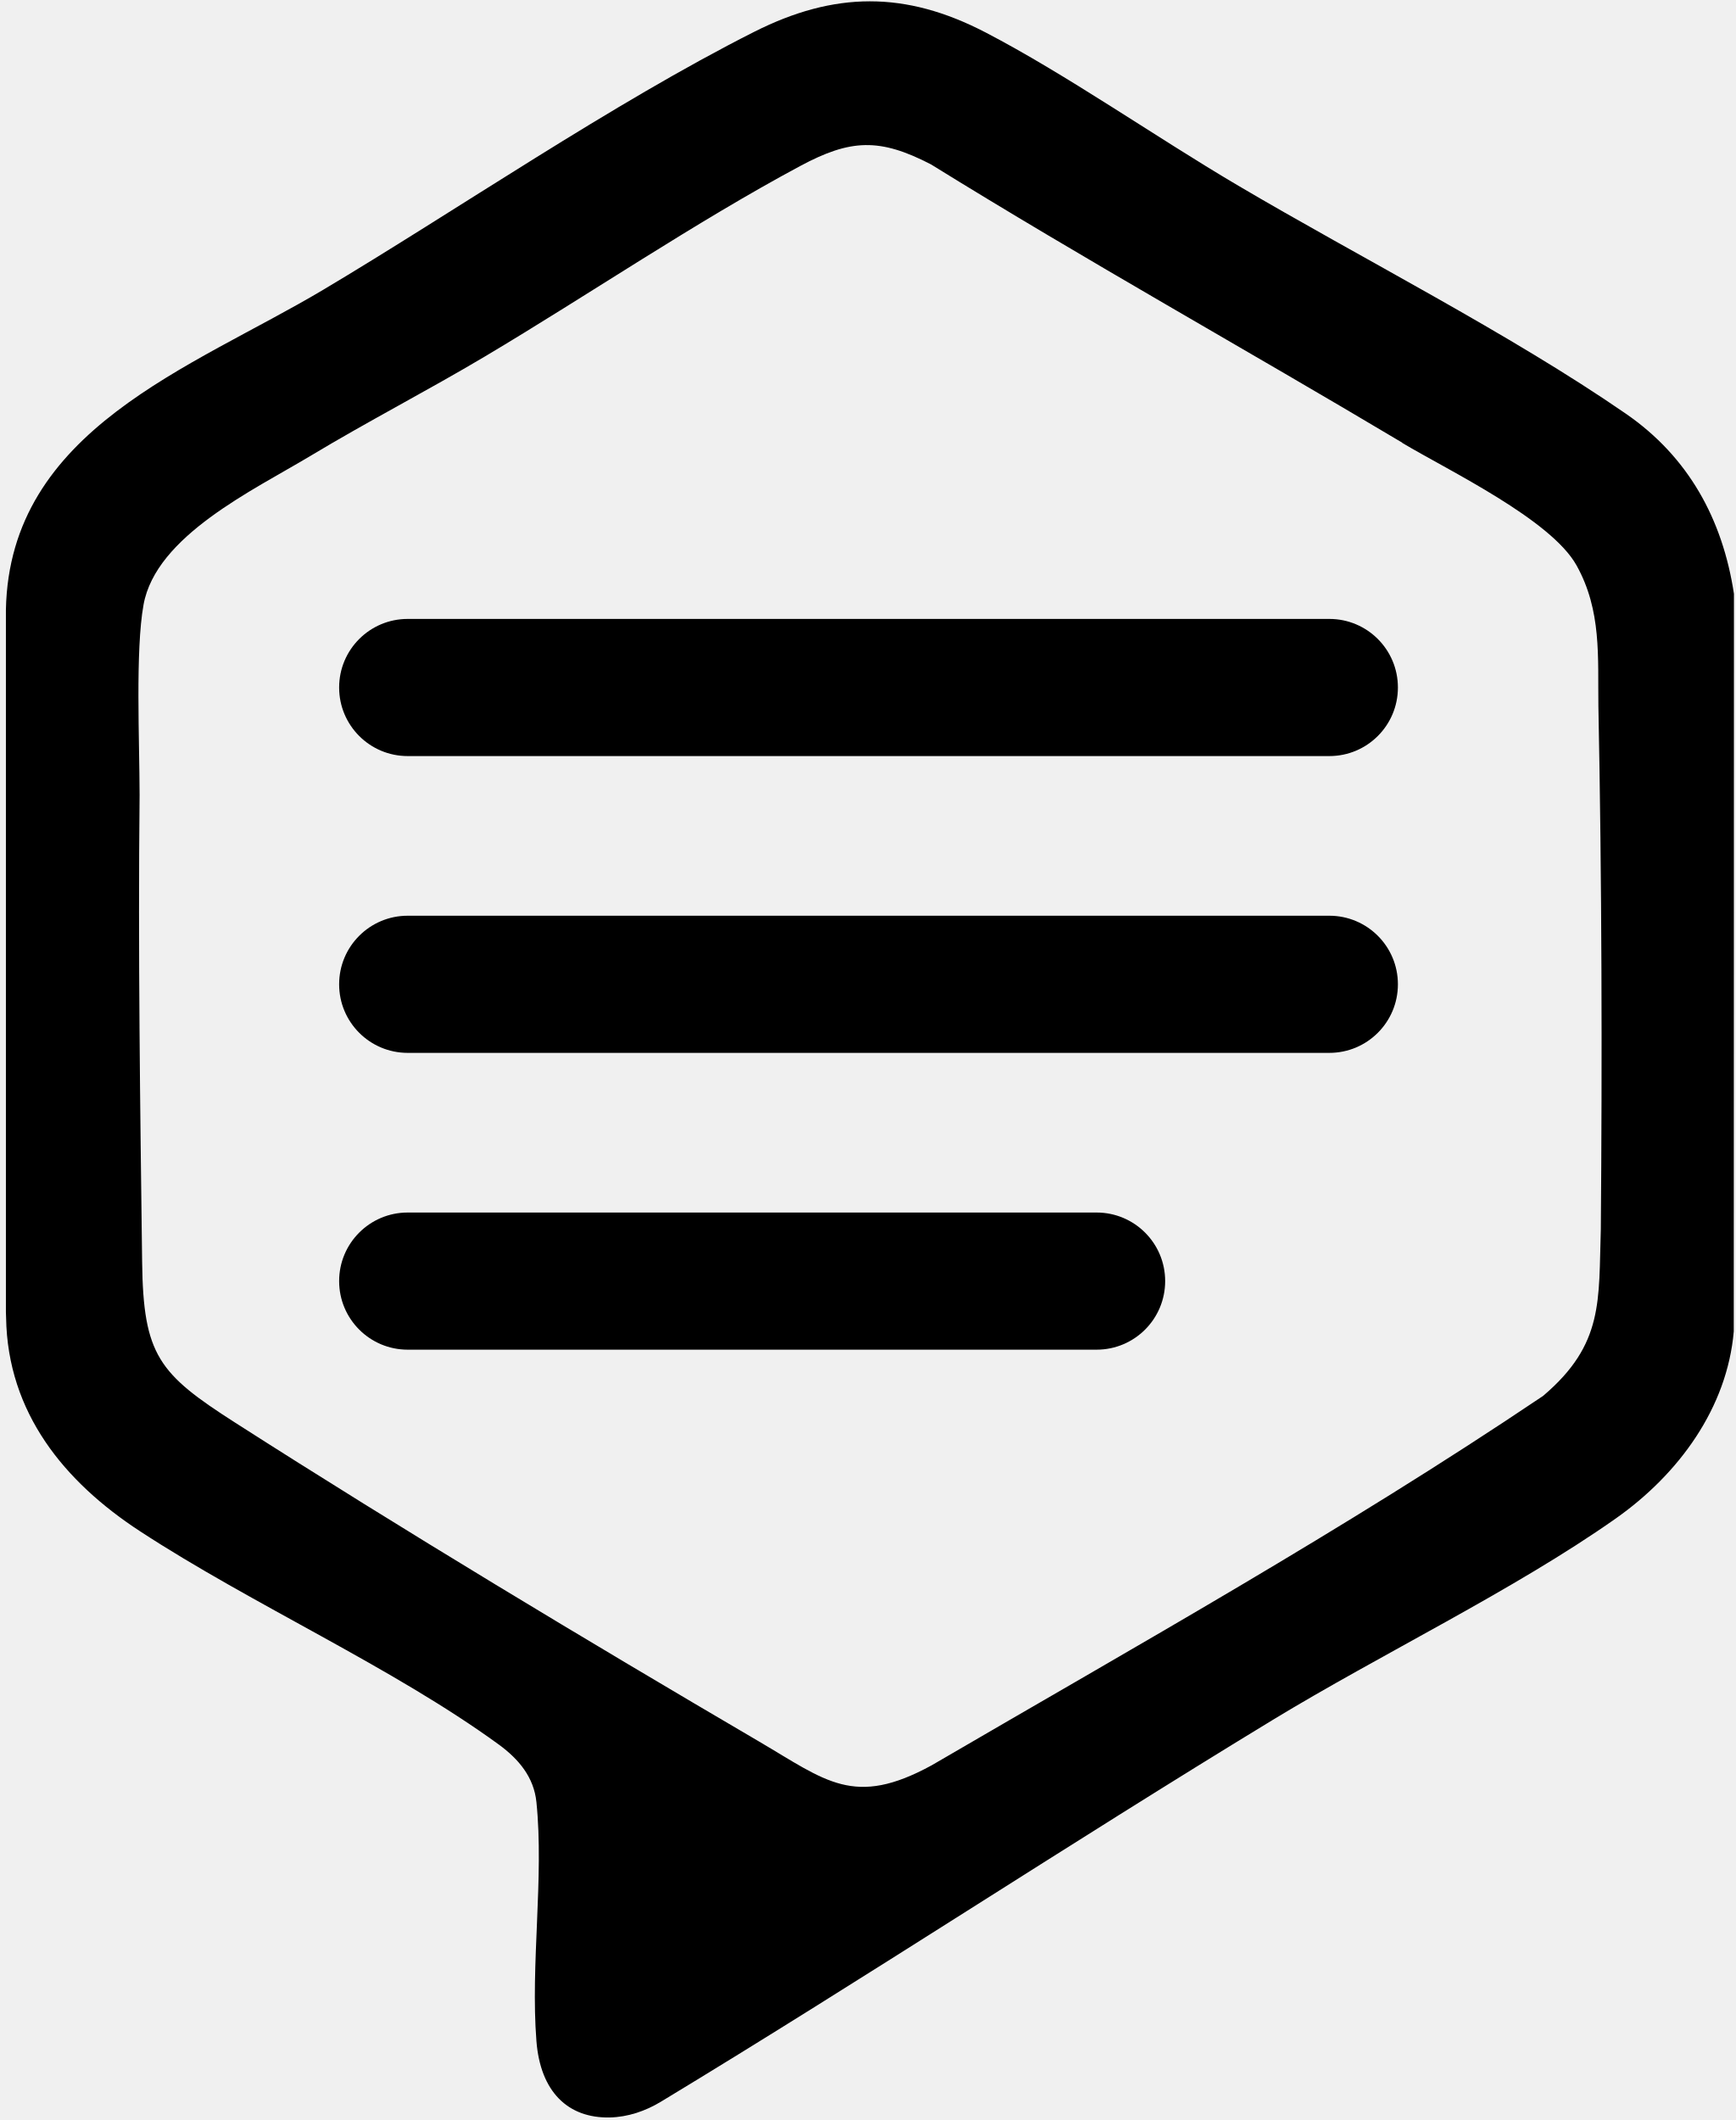
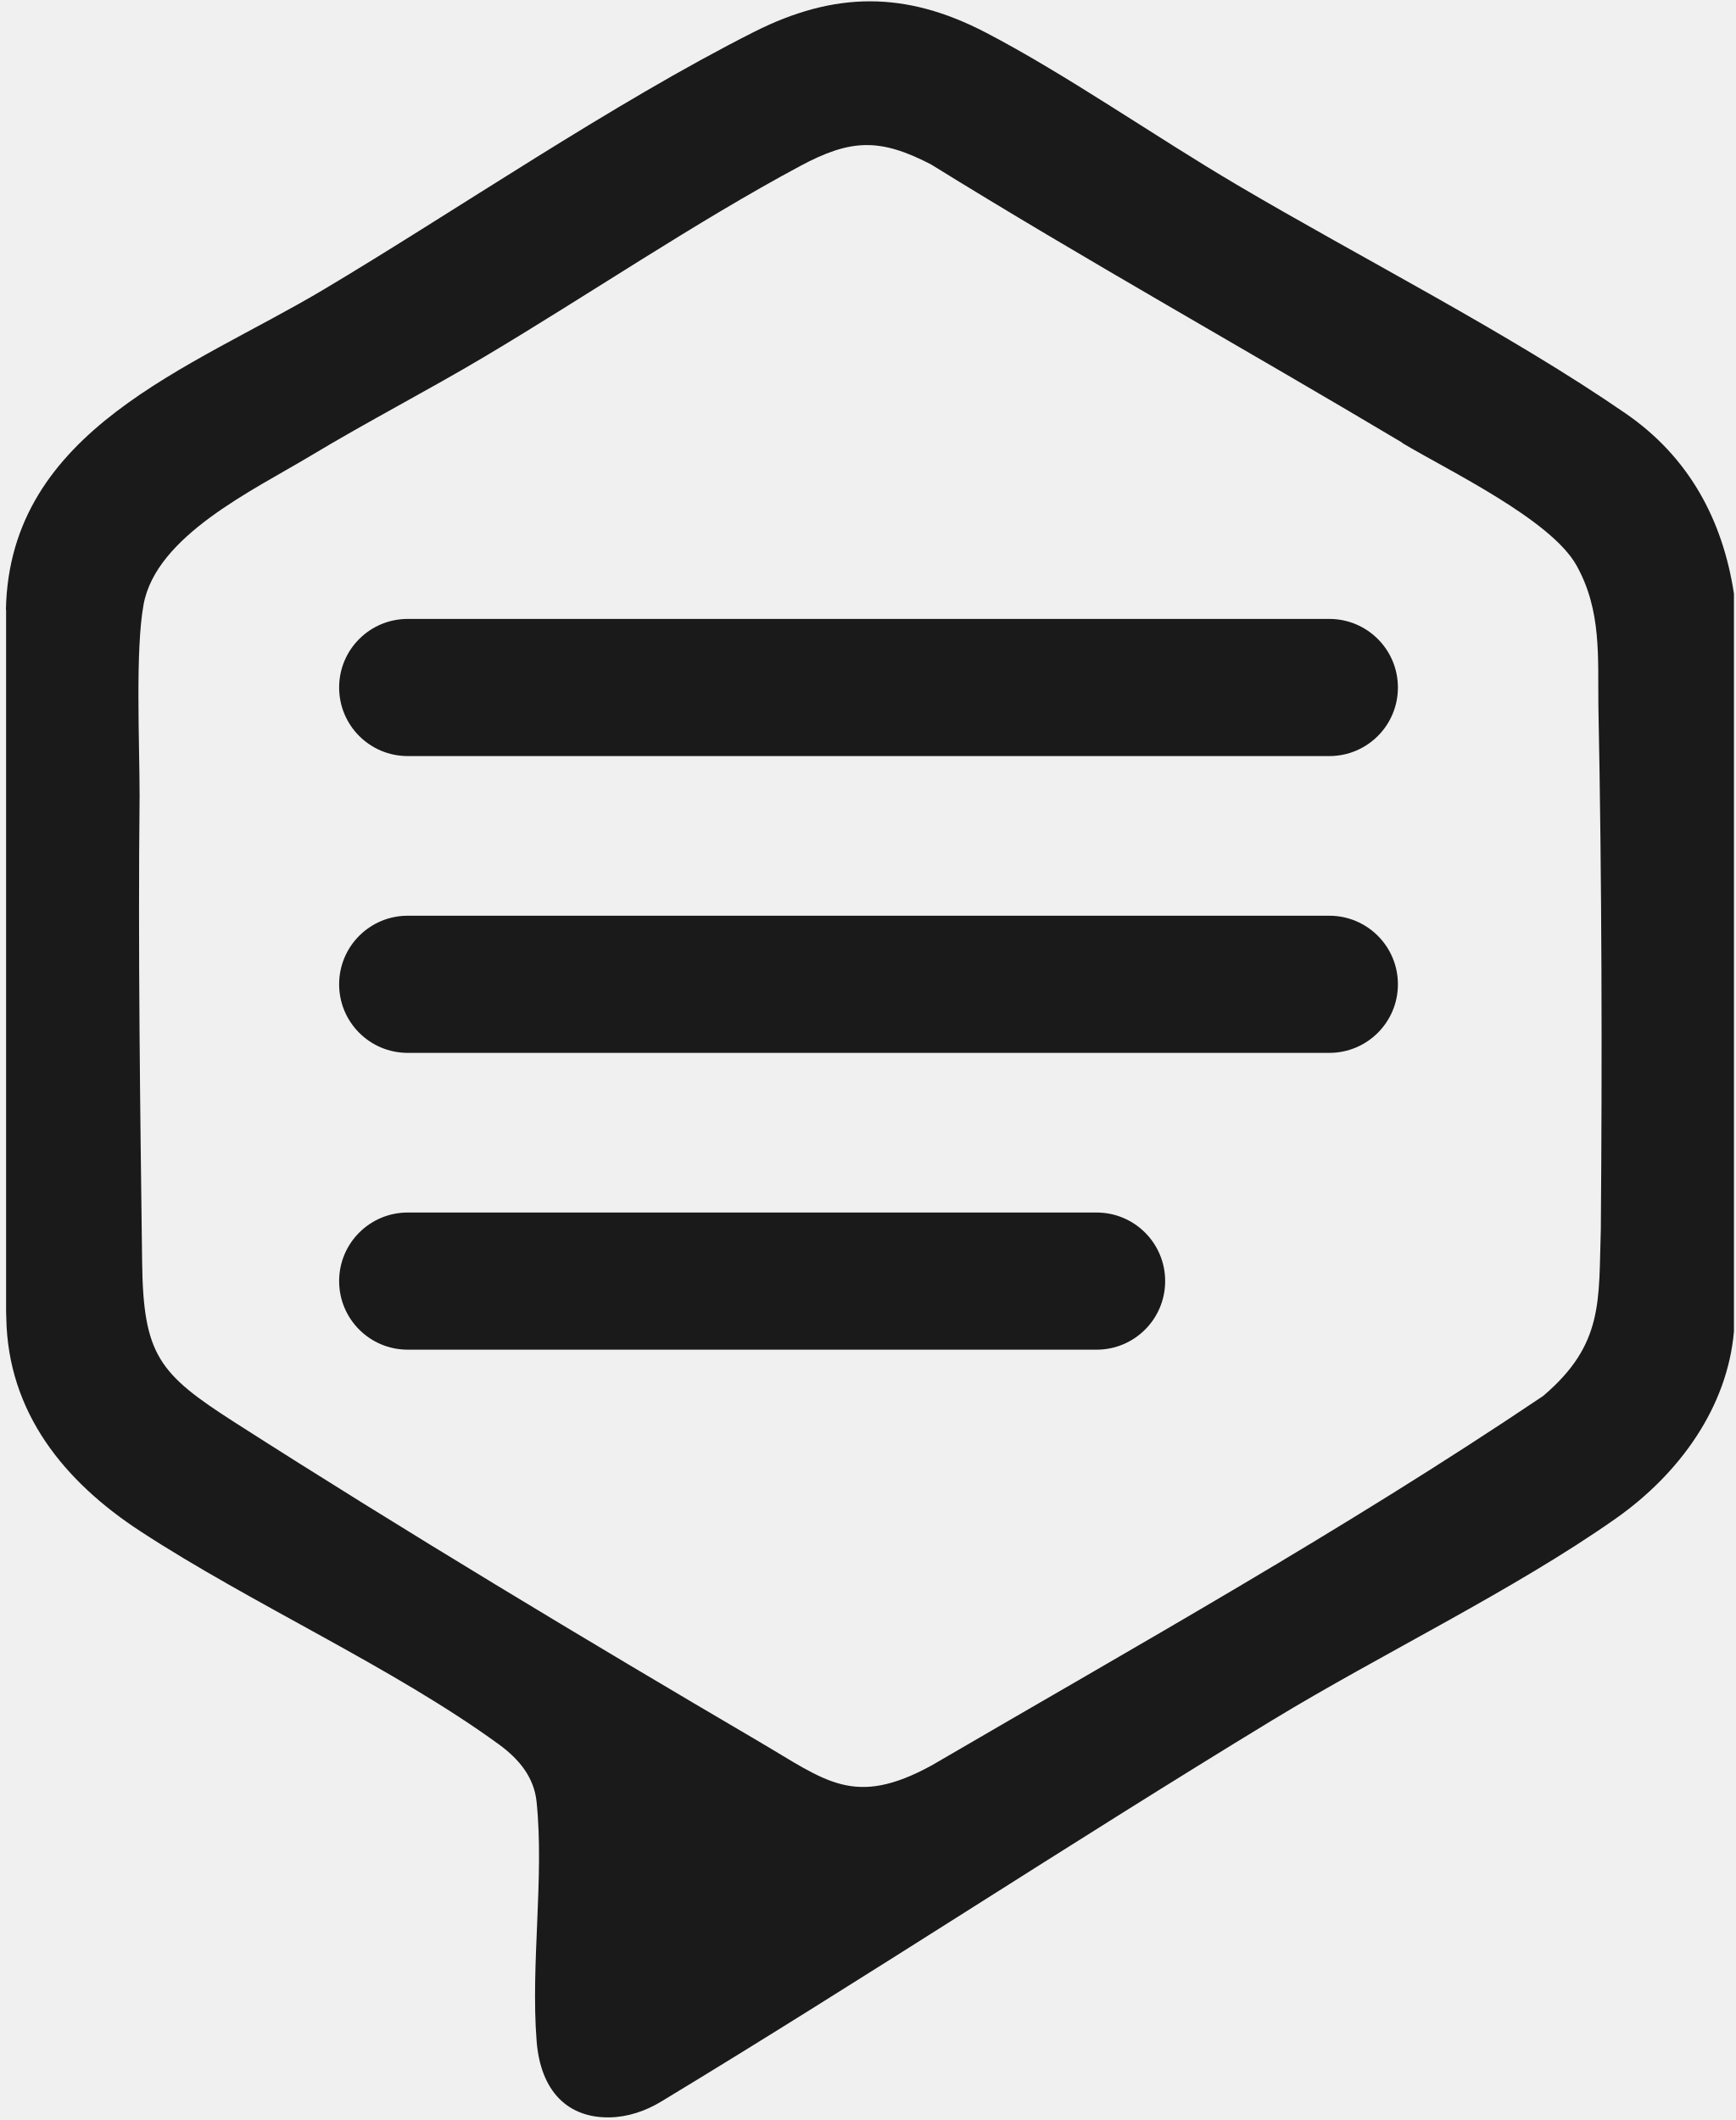
<svg xmlns="http://www.w3.org/2000/svg" width="185" height="226" viewBox="0 0 185 226" fill="none">
-   <g clip-path="url(#clip0_2_2)">
-     <path d="M0.63 65C1.01 45.75 20.38 39.27 34.44 30.9C48.5 22.53 65.24 11.04 80.38 3.4C88.94 -0.92 96.5 -0.99 105.06 3.46C113.62 7.91 123.16 14.58 131.85 19.71C145.08 27.52 160.9 35.54 173.32 44.11C179.98 48.71 183.62 55.35 184.83 63.3L184.81 141.94C184.11 150.04 179 157.12 172.2 161.9C161.34 169.54 147.23 176.32 135.65 183.36C113.76 196.67 92.37 210.79 70.45 224.05C68.8 225.05 66.92 225.69 64.99 225.73C60.55 225.82 57.6 223 57.18 217.58C56.54 209.45 58 200.14 57.18 192.11C56.91 189.45 55.29 187.53 53.19 185.99C41.85 177.73 26.91 171.07 14.93 163.24C6.86 157.97 0.81 150.61 0.65 140.47L0.63 139.88V65ZM149.47 47.19C132.77 37.23 115.76 27.76 99.23 17.52C93.76 14.69 90.67 14.82 85.31 17.69C74.18 23.65 62.68 31.46 51.71 37.99C45.59 41.63 39.21 44.92 33.11 48.59C27.01 52.26 16.62 57.12 15.3 64.47C14.42 69.33 14.87 78.95 14.88 84.76C14.71 101.34 14.94 118.01 15.15 134.52C15.27 144.48 16.93 146.45 25.05 151.65C42.98 163.13 62.5 174.86 80.89 185.64C88.07 189.85 91.02 192.72 99.31 188.19C121.26 175.38 143.12 163.18 164.29 148.94C164.37 148.89 164.45 148.84 164.52 148.78C170.99 143.27 170.39 138.64 170.64 131.04C170.79 112.95 170.75 93.75 170.38 75.27C170.31 70.03 170.74 65.1 168.05 60.27C165.32 55.38 154.52 50.22 149.48 47.22V47.2L149.47 47.19Z" fill="black" />
-     <path d="M36.15 73.29C36.15 77.33 39.42 80.6 43.46 80.6H141.7C145.74 80.6 149.01 77.33 149.01 73.29C149.01 69.25 145.74 65.98 141.7 65.98H43.46C39.42 65.98 36.15 69.25 36.15 73.29Z" fill="black" />
-     <path d="M36.15 104.93C36.15 108.97 39.42 112.24 43.46 112.24H141.7C145.74 112.24 149.01 108.97 149.01 104.93C149.01 100.89 145.74 97.62 141.7 97.62H43.46C39.42 97.62 36.15 100.89 36.15 104.93Z" fill="black" />
-     <path d="M36.15 136.57C36.15 140.61 39.42 143.88 43.46 143.88H116.89C120.93 143.88 124.2 140.61 124.2 136.57C124.2 132.53 120.93 129.26 116.89 129.26H43.46C39.42 129.26 36.15 132.53 36.15 136.57Z" fill="black" />
+   <g clip-path="url(#clip0)">
+     <path d="M0.63 65c.38-19.25 19.75-25.73 33.81-34.1 14.06-8.37 30.8-19.86 45.94-27.5 8.56-4.32 16.12-4.39 24.68.06 8.56 4.45 18.1 11.12 26.79 16.24 13.23 7.81 29.05 15.83 41.47 24.4 6.66 4.6 10.3 11.24 11.51 19.19v78.64c-.7 8.1-5.81 15.18-12.61 19.96-10.86 7.64-24.97 14.42-36.55 21.46-21.89 13.31-43.28 27.43-65.2 40.69-1.65 1-3.53 1.64-5.46 1.68-4.44.09-7.39-2.73-7.81-8.15-.64-8.13.82-17.44 0-25.47-.27-2.66-1.89-4.58-3.99-6.12-11.34-8.26-26.28-14.92-38.26-22.75-8.07-5.27-14.12-12.63-14.28-22.77l-.02-.59V65zm148.84-17.81c-16.7-9.96-33.71-19.43-50.24-29.67-5.47-2.83-8.56-2.7-13.92.17-11.13 5.96-22.63 13.77-33.6 20.3-6.12 3.64-12.5 6.93-18.6 10.6-6.1 3.67-16.49 8.53-17.81 15.88-.88 4.86-.43 14.48-.42 20.29-.17 16.58.06 33.25.27 49.76.12 9.96 1.78 11.93 9.9 17.13 17.93 11.48 37.45 23.21 55.84 34 7.18 4.21 10.13 7.08 18.42 2.55 21.95-12.81 43.81-25.01 64.98-39.25.08-.05.16-.1.23-.16 6.47-5.51 5.87-10.14 6.12-17.74.15-18.09.11-37.29-.26-55.77-.07-5.24.36-10.17-2.33-15-2.73-4.89-13.53-10.05-18.57-13.05z" fill="#1A1A1A" />
+     <path d="M36.15 73.29c0 4.04 3.27 7.31 7.31 7.31h98.24c4.04 0 7.31-3.27 7.31-7.31s-3.27-7.31-7.31-7.31H43.46c-4.04 0-7.31 3.27-7.31 7.31z" fill="#1A1A1A" />
+     <path d="M36.15 104.93c0 4.04 3.27 7.31 7.31 7.31h98.24c4.04 0 7.31-3.27 7.31-7.31s-3.27-7.31-7.31-7.31H43.46c-4.04 0-7.31 3.27-7.31 7.31z" fill="#1A1A1A" />
+     <path d="M36.15 136.57c0 4.04 3.27 7.31 7.31 7.31h73.43c4.04 0 7.31-3.27 7.31-7.31s-3.27-7.31-7.31-7.31H43.46c-4.04 0-7.31 3.27-7.31 7.31z" fill="#1A1A1A" />
  </g>
  <defs>
-     <clipPath id="clip0_2_2">
+     <clipPath id="clip0">
      <rect width="185" height="226" fill="white" />
    </clipPath>
  </defs>
</svg>
